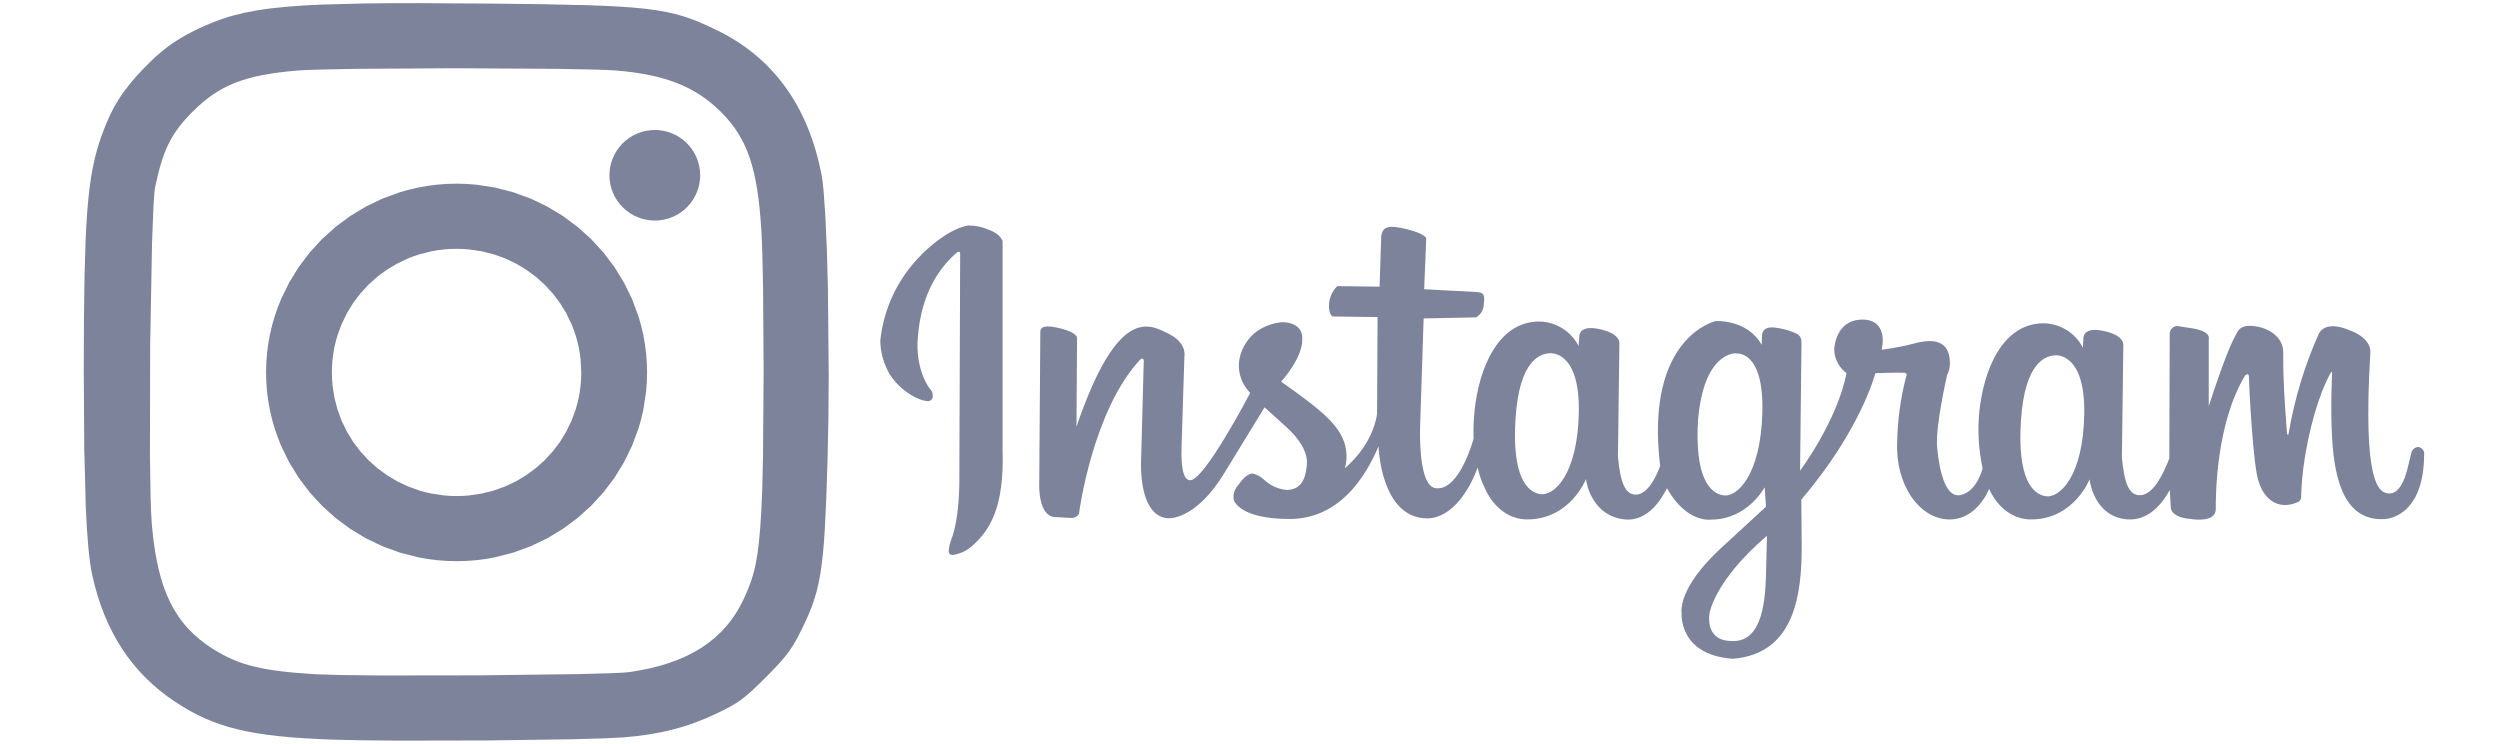
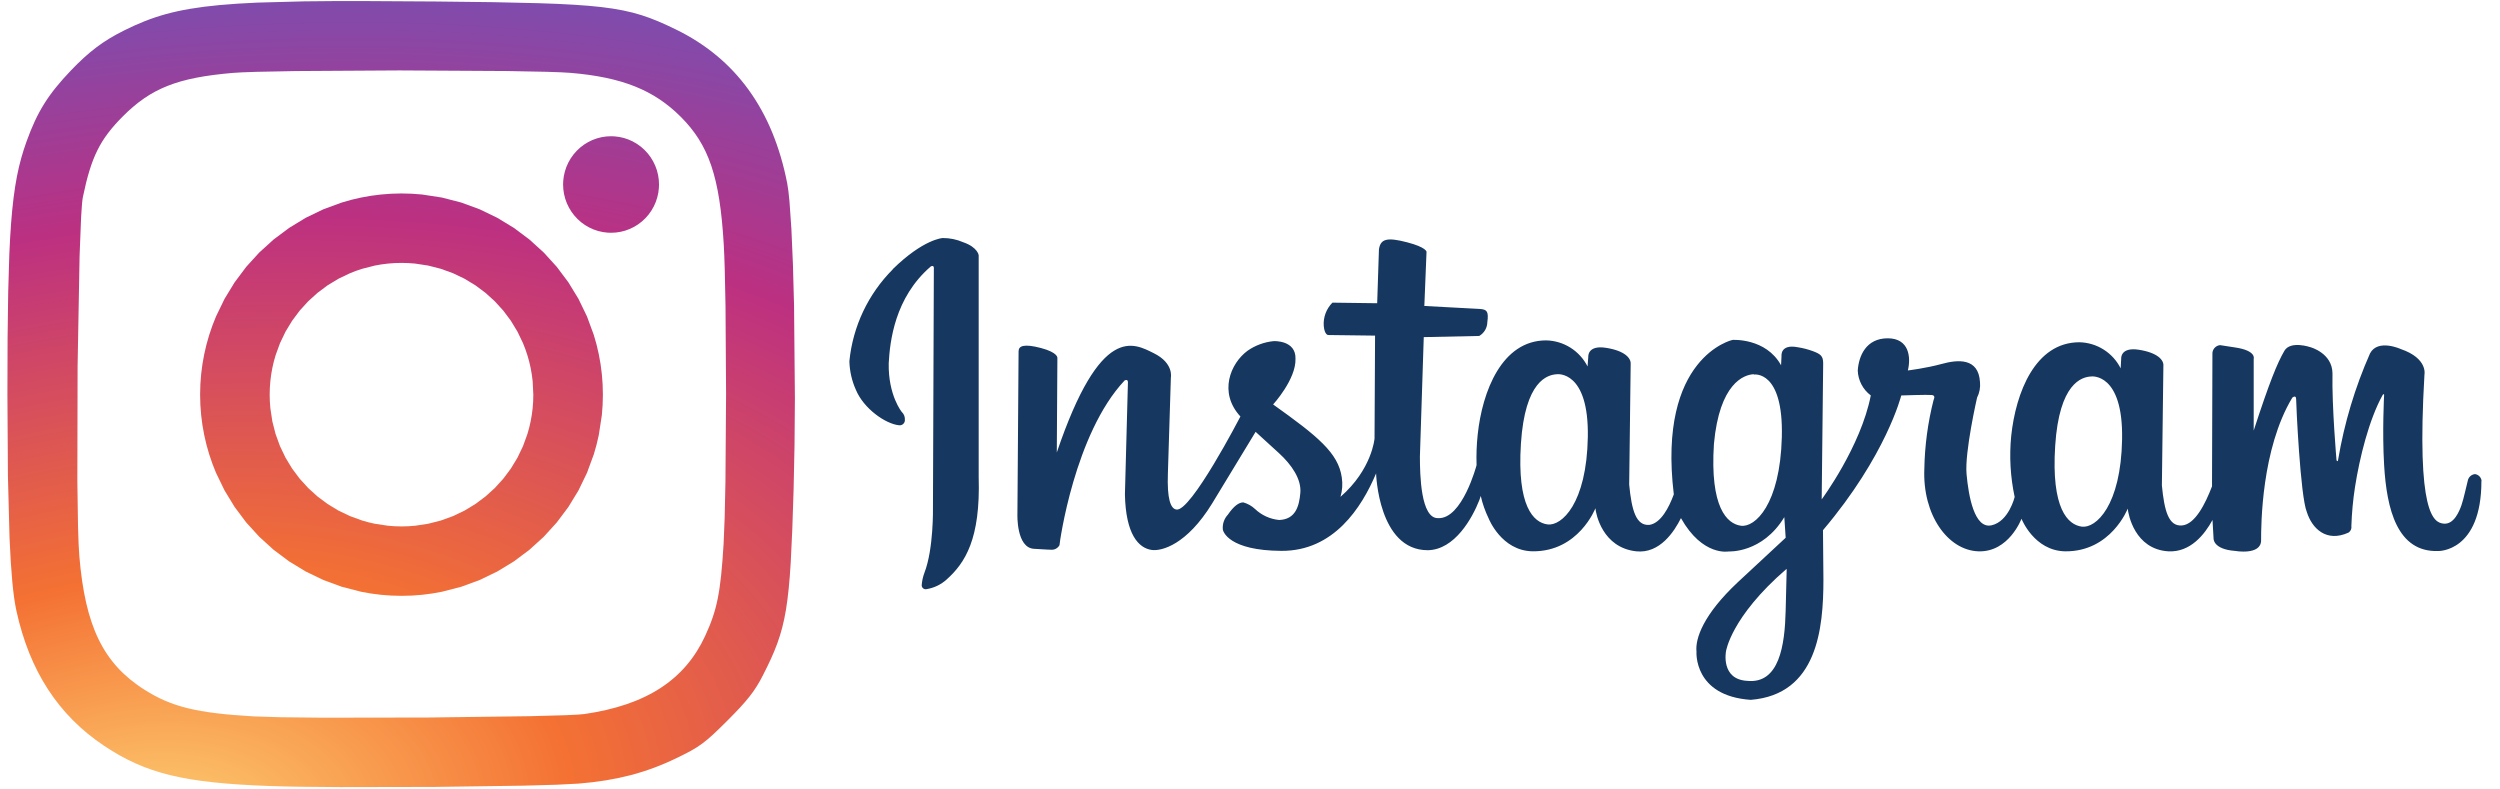
- <svg xmlns="http://www.w3.org/2000/svg" width="242" height="72" viewBox="0 0 242 72" fill="none">
-   <path d="M89.177 24.66C92 21.912 93.751 21.828 93.751 21.828C94.4 21.822 95.044 21.953 95.638 22.212C96.975 22.672 97.05 23.396 97.05 23.396V43.536C97.224 49.168 95.808 51.33 94.118 52.836C93.605 53.297 92.968 53.602 92.285 53.712C92.231 53.725 92.176 53.726 92.122 53.715C92.068 53.704 92.018 53.681 91.974 53.648C91.931 53.615 91.895 53.573 91.87 53.525C91.845 53.476 91.832 53.422 91.831 53.368C91.859 52.979 91.943 52.596 92.081 52.23C92.934 50.056 92.864 46.32 92.864 46.32L92.944 24.64C92.944 24.64 93.011 24.24 92.67 24.404C89.338 27.244 88.919 31.256 88.812 33.2C88.757 36.114 90.006 37.62 90.006 37.62C90.102 37.709 90.177 37.817 90.227 37.938C90.276 38.058 90.299 38.188 90.292 38.318C90.299 38.387 90.29 38.457 90.266 38.523C90.242 38.588 90.204 38.648 90.154 38.697C90.105 38.746 90.045 38.784 89.978 38.808C89.912 38.832 89.842 38.84 89.772 38.834C88.517 38.714 86.517 37.314 85.807 35.614C85.434 34.794 85.231 33.907 85.21 33.008C85.525 29.853 86.933 26.904 89.193 24.662L89.177 24.66ZM234.659 43.886C234.659 50.354 230.707 50.252 230.707 50.252C226.944 50.382 225.984 46.444 225.75 42.44C225.568 39.426 225.75 36.074 225.75 36.074C225.75 36.074 225.75 35.92 225.619 36.074C224.358 38.334 223.505 41.774 223.086 44.43C222.901 45.607 222.79 46.794 222.751 47.984C222.77 48.097 222.757 48.212 222.711 48.318C222.666 48.423 222.591 48.512 222.495 48.576C220.452 49.506 219.139 48.186 218.673 46.71C218.076 45.31 217.693 36.902 217.693 36.464C217.693 36.026 217.34 36.328 217.34 36.328C214.509 40.988 214.485 47.896 214.485 49.282C214.485 50.668 212.095 50.242 212.095 50.242C210.052 50.088 210.131 49.102 210.131 49.102L210.036 47.432C209.326 48.732 208.011 50.392 205.982 50.28C202.913 50.084 202.322 46.934 202.272 46.4C202.272 46.4 200.743 50.32 196.544 50.28C193.689 50.232 192.543 47.32 192.543 47.32C192.543 47.32 191.394 50.38 188.591 50.28C185.787 50.18 183.468 46.96 183.646 42.788C183.684 40.676 183.969 38.575 184.495 36.528C184.495 36.528 184.723 36.128 184.339 36.084C183.956 36.04 181.532 36.124 181.532 36.124C181.532 36.124 180.161 41.578 174.365 48.36L174.405 52.84C174.405 57.3 173.845 63.28 167.75 63.768C162.483 63.412 162.781 59.388 162.781 59.388C162.656 58.204 163.406 56.024 166.552 53.098L170.949 49.046L170.824 47.174C168.811 50.474 165.736 50.29 165.736 50.29C165.736 50.29 163.346 50.77 161.36 47.264C160.763 48.448 159.436 50.516 157.252 50.278C154.182 49.938 153.573 46.908 153.525 46.368C153.525 46.368 151.992 50.324 147.767 50.278C144.904 50.23 143.748 47.288 143.748 47.288C143.429 46.638 143.187 45.955 143.026 45.25L142.901 45.618C142.25 47.27 140.642 50.142 138.172 50.178C133.634 50.178 133.443 43.202 133.443 43.202C132.118 46.322 129.555 50.262 124.777 50.238C120 50.214 119.403 48.502 119.403 48.254C119.387 48.017 119.419 47.778 119.5 47.554C119.58 47.33 119.705 47.124 119.869 46.95C120.417 46.162 120.877 45.836 121.28 45.836C121.679 45.947 122.045 46.149 122.349 46.428C122.953 47.001 123.734 47.355 124.565 47.434C126.07 47.38 126.401 46.184 126.505 44.964C126.61 43.744 125.739 42.44 124.535 41.352L122.41 39.428L118.421 45.944C116.097 49.694 113.792 50.274 112.903 50.156C111.693 49.99 110.513 48.746 110.443 45.104L110.717 34.924C110.717 34.598 110.419 34.758 110.419 34.758C105.827 39.59 104.449 49.53 104.449 49.724C104.369 49.865 104.249 49.98 104.103 50.052C103.957 50.125 103.792 50.153 103.63 50.132C103.219 50.132 103.768 50.132 102.126 50.052C100.484 49.972 100.597 46.918 100.597 46.918L100.704 32.112C100.704 31.62 101.194 31.408 102.753 31.816C104.312 32.224 104.258 32.704 104.258 32.704L104.203 41.304C108.222 29.548 111.255 31.39 113.091 32.29C114.926 33.19 114.65 34.482 114.65 34.482L114.375 43.222C114.295 45.502 114.617 46.396 115.142 46.482C116.444 46.79 121.018 38.036 121.018 38.036C118.993 35.862 120.099 33.208 121.676 32.06C122.384 31.573 123.207 31.273 124.065 31.19C124.065 31.19 126.114 31.084 126.062 32.796C126.116 34.668 124.013 36.942 124.013 36.942C128.087 39.822 129.982 41.342 130.301 43.57C130.392 44.158 130.351 44.759 130.182 45.33C133.078 42.83 133.3 40.036 133.3 40.036L133.348 30.69L129.053 30.636C129.053 30.636 128.724 30.636 128.649 29.816C128.62 29.427 128.676 29.036 128.814 28.67C128.951 28.304 129.166 27.972 129.444 27.696L133.542 27.75L133.703 22.864C133.84 21.884 134.469 21.75 136.27 22.212C138.071 22.674 138.061 23.082 138.061 23.082L137.859 27.998L142.972 28.27C143.577 28.324 143.766 28.47 143.629 29.47C143.624 29.724 143.553 29.972 143.423 30.191C143.294 30.409 143.11 30.592 142.889 30.72L137.807 30.826L137.454 41.666C137.454 43.346 137.535 47.316 139.12 47.266C141.338 47.372 142.643 42.456 142.643 42.456V42.416C142.614 41.509 142.647 40.601 142.744 39.698C143.161 35.748 144.962 31.122 149.016 31.122C149.805 31.139 150.574 31.369 151.242 31.786C151.91 32.203 152.451 32.793 152.807 33.492L152.873 32.604C152.873 32.604 152.785 31.532 154.497 31.798C156.209 32.064 156.796 32.734 156.756 33.272L156.618 44.218C156.846 46.588 157.258 47.974 158.47 47.878C159.514 47.724 160.26 46.308 160.704 45.106C159.188 32.598 166.079 31.08 166.079 31.08C166.079 31.08 169.136 30.88 170.527 33.384L170.568 32.544C170.568 32.544 170.431 31.436 172.048 31.744C172.523 31.816 172.989 31.935 173.439 32.1C174.155 32.366 174.383 32.544 174.383 33.208L174.246 45.562C174.246 45.562 177.83 40.776 178.743 36.122C178.387 35.857 178.094 35.517 177.888 35.125C177.681 34.734 177.566 34.301 177.549 33.86C177.638 32.528 178.316 30.934 180.292 30.934C182.268 30.934 182.43 32.67 182.137 33.854C182.137 33.854 183.797 33.654 185.237 33.262C186.677 32.87 188.605 32.67 188.742 34.902C188.793 35.392 188.7 35.886 188.474 36.324C188.474 36.324 187.332 41.264 187.512 43.26C187.691 45.256 188.228 48.27 189.805 47.916C191.382 47.562 191.918 45.346 191.918 45.346C191.525 43.525 191.418 41.655 191.601 39.802C192.019 35.882 193.788 31.292 197.849 31.292C198.636 31.31 199.403 31.54 200.068 31.958C200.733 32.375 201.271 32.964 201.624 33.662L201.673 32.774C201.673 32.774 201.584 31.708 203.292 31.974C205 32.24 205.585 32.904 205.537 33.434L205.4 44.294C205.627 46.664 206.033 48.026 207.239 47.93C208.445 47.834 209.382 45.946 209.991 44.376V43.784L210.028 32.252C210.045 32.074 210.124 31.907 210.251 31.779C210.378 31.652 210.546 31.573 210.726 31.554L212.123 31.768C214.079 32.058 213.807 32.798 213.807 32.798V39.314C215.259 34.89 215.957 33.202 216.614 32.074C217.175 31.114 219.004 31.742 219.004 31.742C219.004 31.742 221 32.27 221.021 34.112C220.96 37.12 221.392 42.018 221.392 42.018C221.392 42.018 221.468 42.118 221.505 42.084C221.525 42.052 221.535 42.016 221.535 41.978C222.1 38.644 223.083 35.392 224.461 32.3C225.183 30.956 227.274 31.91 227.274 31.91C229.783 32.762 229.442 34.238 229.442 34.238C228.702 46.884 230.279 47.682 231.211 47.766C232.143 47.85 232.633 46.652 232.834 46.086C233.036 45.52 233.298 44.274 233.431 43.782C233.475 43.642 233.56 43.519 233.675 43.427C233.79 43.335 233.93 43.279 234.077 43.266C234.227 43.288 234.366 43.358 234.473 43.464C234.581 43.571 234.651 43.709 234.673 43.858L234.659 43.886ZM150.02 34.196C149.143 34.232 147.075 34.788 146.704 40.496C146.333 46.204 147.858 47.668 149.141 47.836C150.423 48.004 152.724 45.956 152.831 39.896C152.938 33.836 150.02 34.196 150.02 34.196ZM168.029 34.196C167.133 34.232 164.887 35.008 164.378 40.522C164.001 46.29 165.572 47.782 166.851 47.956C168.129 48.13 170.435 46.056 170.596 39.912C170.757 33.768 168.029 34.226 168.029 34.226V34.196ZM171.013 51.888C165.925 56.248 165.484 59.362 165.484 59.362C165.484 59.362 164.979 61.914 167.43 62.042C170.374 62.338 170.87 58.79 170.947 55.686L171.042 51.92L171.013 51.888ZM198.944 34.398C198.067 34.434 196 34.99 195.629 40.698C195.258 46.406 196.782 47.87 198.065 48.038C199.347 48.206 201.649 46.158 201.755 40.098C201.862 34.038 198.944 34.398 198.944 34.398Z" fill="#7C839B" />
-   <path d="M44.196 17.779C43.562 17.779 42.935 17.812 42.317 17.874C41.699 17.937 41.09 18.03 40.491 18.152C39.892 18.274 39.303 18.426 38.727 18.604L37.034 19.22L35.423 19.992L33.902 20.91L32.481 21.964L31.17 23.145L29.978 24.444L28.914 25.851L27.988 27.358L27.209 28.954C26.975 29.5 26.767 30.06 26.587 30.631C26.407 31.203 26.254 31.786 26.131 32.379C26.008 32.973 25.914 33.576 25.85 34.189C25.787 34.801 25.755 35.422 25.755 36.051C25.755 36.679 25.787 37.3 25.85 37.913C25.913 38.52 26.007 39.124 26.131 39.722C26.254 40.318 26.407 40.899 26.587 41.471C26.767 42.042 26.975 42.602 27.209 43.148L27.988 44.744L28.914 46.25L29.978 47.658L31.17 48.957L32.481 50.138L33.902 51.192L35.423 52.11L37.034 52.881L38.727 53.498L40.491 53.95C41.094 54.073 41.704 54.165 42.317 54.228C42.941 54.291 43.569 54.322 44.196 54.322C44.831 54.322 45.458 54.29 46.075 54.228C46.689 54.165 47.298 54.073 47.902 53.95L49.666 53.498L51.359 52.881L52.97 52.11L54.491 51.192L55.911 50.138L57.223 48.957L58.415 47.658L59.479 46.25L60.405 44.744L61.184 43.148L61.806 41.471C61.986 40.899 62.139 40.316 62.262 39.722L62.543 37.913C62.606 37.3 62.638 36.679 62.638 36.05C62.638 35.422 62.606 34.801 62.543 34.188C62.48 33.581 62.386 32.977 62.262 32.379C62.139 31.783 61.986 31.203 61.806 30.631L61.184 28.954L60.405 27.358L59.479 25.851L58.415 24.444L57.223 23.144L55.911 21.963L54.491 20.909L52.97 19.992L51.359 19.22L49.666 18.604L47.902 18.152L46.075 17.874C45.451 17.811 44.824 17.779 44.196 17.779V17.779ZM44.196 24.086C44.616 24.086 45.029 24.107 45.437 24.148L46.638 24.328L47.799 24.621L48.91 25.021L49.966 25.523L50.96 26.12L51.889 26.807L52.745 27.577L53.522 28.425L54.215 29.345L54.818 30.332L55.324 31.379C55.476 31.737 55.611 32.104 55.728 32.48C55.845 32.855 55.944 33.239 56.023 33.63C56.103 34.021 56.162 34.419 56.205 34.822L56.267 36.052C56.267 36.467 56.246 36.877 56.205 37.282C56.164 37.686 56.104 38.083 56.023 38.474C55.943 38.865 55.844 39.248 55.728 39.624L55.324 40.725L54.818 41.772L54.215 42.759L53.522 43.679L52.745 44.527L51.889 45.297L50.96 45.984L49.966 46.581L48.91 47.083L47.799 47.483L46.638 47.776L45.437 47.956C45.025 47.997 44.611 48.018 44.196 48.018C43.782 48.018 43.367 47.997 42.955 47.956L41.754 47.776C41.359 47.697 40.972 47.599 40.593 47.483L39.482 47.083L38.425 46.581L37.432 45.984L36.503 45.297L35.647 44.527L34.87 43.679L34.177 42.759L33.574 41.772L33.068 40.725L32.664 39.624L32.368 38.474L32.187 37.282C32.145 36.873 32.124 36.463 32.125 36.052C32.124 35.641 32.145 35.231 32.187 34.822C32.227 34.419 32.288 34.021 32.368 33.63C32.448 33.242 32.547 32.858 32.664 32.48L33.069 31.379L33.575 30.332L34.177 29.345L34.87 28.425L35.648 27.577L36.504 26.807L37.432 26.12L38.426 25.523L39.482 25.021C39.846 24.87 40.217 24.736 40.594 24.621L41.754 24.328C42.149 24.249 42.55 24.188 42.956 24.148C43.368 24.107 43.782 24.086 44.197 24.086L44.196 24.086Z" fill="#7C839B" />
-   <path d="M63.386 12.582C63.239 12.582 63.093 12.589 62.947 12.604C62.802 12.618 62.657 12.64 62.513 12.669C62.37 12.698 62.228 12.735 62.088 12.778C61.948 12.821 61.811 12.871 61.676 12.928C61.541 12.985 61.409 13.049 61.28 13.119C61.152 13.189 61.027 13.265 60.906 13.348C60.785 13.43 60.669 13.519 60.557 13.613C60.445 13.707 60.337 13.807 60.236 13.912C60.133 14.017 60.037 14.126 59.946 14.241C59.855 14.355 59.77 14.474 59.691 14.597C59.611 14.72 59.539 14.847 59.472 14.977C59.406 15.107 59.346 15.241 59.293 15.377C59.24 15.514 59.194 15.652 59.154 15.793C59.115 15.934 59.083 16.077 59.058 16.221C59.033 16.365 59.016 16.51 59.005 16.655C58.998 16.759 58.994 16.862 58.994 16.966C58.994 17.112 59.002 17.258 59.016 17.404C59.031 17.549 59.053 17.694 59.082 17.837C59.111 17.98 59.147 18.122 59.19 18.261C59.234 18.401 59.284 18.538 59.341 18.673C59.398 18.808 59.462 18.939 59.532 19.068C59.602 19.196 59.679 19.321 59.761 19.442C59.844 19.562 59.933 19.678 60.027 19.79C60.121 19.902 60.221 20.009 60.326 20.111C60.431 20.213 60.541 20.309 60.656 20.4C60.771 20.491 60.89 20.576 61.013 20.655C61.137 20.734 61.264 20.807 61.394 20.873C61.525 20.94 61.658 20.999 61.795 21.052C61.931 21.105 62.07 21.151 62.212 21.191C62.352 21.23 62.495 21.262 62.64 21.286C62.784 21.311 62.929 21.329 63.075 21.339C63.179 21.347 63.282 21.35 63.386 21.35C63.533 21.35 63.679 21.343 63.825 21.328C63.97 21.314 64.115 21.292 64.259 21.263C64.402 21.234 64.544 21.198 64.684 21.155C64.824 21.111 64.962 21.061 65.097 21.004C65.231 20.947 65.363 20.884 65.492 20.814C65.62 20.744 65.745 20.667 65.866 20.585C65.987 20.502 66.103 20.414 66.216 20.32C66.328 20.225 66.435 20.126 66.537 20.021C66.639 19.916 66.735 19.806 66.826 19.692C66.917 19.577 67.002 19.458 67.082 19.335C67.161 19.212 67.234 19.085 67.3 18.955C67.366 18.825 67.426 18.691 67.479 18.555C67.532 18.419 67.579 18.28 67.618 18.139C67.657 17.998 67.689 17.855 67.714 17.712C67.739 17.567 67.757 17.422 67.767 17.277C67.774 17.173 67.778 17.07 67.778 16.966C67.778 16.82 67.771 16.674 67.756 16.529C67.741 16.383 67.719 16.239 67.69 16.096C67.661 15.952 67.625 15.811 67.582 15.671C67.538 15.531 67.488 15.394 67.431 15.259C67.374 15.125 67.31 14.993 67.24 14.865C67.17 14.736 67.093 14.611 67.011 14.491C66.928 14.37 66.839 14.254 66.745 14.142C66.651 14.03 66.551 13.923 66.446 13.821C66.341 13.719 66.231 13.623 66.116 13.532C66.001 13.441 65.882 13.356 65.759 13.277C65.635 13.198 65.508 13.126 65.378 13.059C65.247 12.993 65.114 12.933 64.977 12.88C64.841 12.827 64.702 12.781 64.561 12.742C64.42 12.703 64.277 12.671 64.132 12.646C63.988 12.621 63.843 12.603 63.697 12.593C63.593 12.586 63.49 12.582 63.386 12.582V12.582Z" fill="#7C839B" />
-   <path d="M40.699 0.306C38.694 0.303 36.904 0.311 35.296 0.334L30.985 0.448C29.708 0.503 28.579 0.575 27.567 0.668C27.06 0.714 26.582 0.766 26.13 0.823C25.699 0.877 25.269 0.939 24.841 1.011C24.433 1.08 24.046 1.154 23.675 1.234C23.304 1.315 22.95 1.402 22.608 1.496C22.273 1.587 21.942 1.688 21.613 1.797C21.291 1.905 20.977 2.019 20.667 2.141C20.046 2.385 19.441 2.658 18.818 2.965C18.338 3.201 17.895 3.44 17.474 3.693C17.053 3.946 16.654 4.213 16.264 4.504C15.862 4.805 15.474 5.125 15.102 5.462C14.714 5.813 14.317 6.199 13.905 6.63C13.386 7.169 12.936 7.672 12.537 8.165C12.337 8.412 12.15 8.656 11.973 8.901C11.799 9.142 11.632 9.389 11.474 9.641C11.317 9.891 11.168 10.145 11.025 10.407C10.881 10.673 10.744 10.943 10.616 11.217C10.353 11.777 10.108 12.38 9.863 13.054C9.681 13.551 9.518 14.056 9.375 14.565C9.229 15.086 9.099 15.631 8.983 16.221C8.867 16.81 8.766 17.444 8.677 18.145C8.581 18.914 8.504 19.685 8.447 20.457C8.382 21.306 8.329 22.24 8.285 23.28L8.181 26.738L8.125 30.953L8.109 36.048L8.156 43.457L8.304 49.07L8.418 51.262L8.56 53.079C8.606 53.569 8.663 54.058 8.731 54.545C8.794 54.977 8.861 55.356 8.933 55.683C9.079 56.349 9.252 57.01 9.451 57.662C9.642 58.287 9.86 58.903 10.105 59.509C10.346 60.102 10.609 60.674 10.896 61.225C11.182 61.776 11.492 62.305 11.824 62.814C12.157 63.322 12.513 63.809 12.893 64.276C13.272 64.743 13.675 65.19 14.101 65.615C14.528 66.041 14.978 66.447 15.453 66.832C15.932 67.222 16.431 67.588 16.947 67.93C17.426 68.247 17.9 68.538 18.377 68.805C18.855 69.072 19.336 69.314 19.831 69.534C20.326 69.754 20.833 69.953 21.363 70.131C21.893 70.309 22.445 70.468 23.029 70.608C23.612 70.749 24.23 70.872 24.884 70.98C25.538 71.088 26.236 71.18 26.983 71.26C27.73 71.339 28.526 71.405 29.382 71.46C30.238 71.515 31.153 71.559 32.136 71.594C33.654 71.649 35.953 71.68 38.604 71.693L47.185 71.675L55.311 71.562L58.401 71.476L60.414 71.374C60.846 71.339 61.268 71.298 61.676 71.249C62.084 71.201 62.487 71.146 62.879 71.083C63.27 71.02 63.654 70.95 64.03 70.872C64.402 70.795 64.772 70.71 65.14 70.615C65.504 70.523 65.863 70.419 66.218 70.308C66.573 70.198 66.925 70.078 67.275 69.95C67.626 69.821 67.974 69.683 68.319 69.537C68.666 69.39 69.013 69.234 69.361 69.067C69.895 68.812 70.326 68.599 70.703 68.391C71.059 68.198 71.401 67.982 71.728 67.745C72.05 67.509 72.371 67.241 72.74 66.903C73.11 66.566 73.529 66.159 74.048 65.644C74.503 65.192 74.888 64.799 75.219 64.442C75.551 64.085 75.83 63.764 76.075 63.454C76.308 63.16 76.526 62.854 76.727 62.537C76.922 62.228 77.102 61.907 77.286 61.55C77.562 61.014 77.808 60.518 78.028 60.039C78.242 59.577 78.437 59.107 78.614 58.63C78.787 58.157 78.938 57.675 79.064 57.188C79.195 56.686 79.307 56.156 79.404 55.575C79.501 54.994 79.583 54.362 79.654 53.656C79.725 52.95 79.786 52.169 79.839 51.292L79.98 48.349L80.101 44.688L80.188 40.61L80.221 36.346L80.144 27.971L80.04 24.22L79.899 20.999L79.724 18.488C79.66 17.789 79.591 17.239 79.518 16.866C79.437 16.455 79.347 16.046 79.247 15.639C79.15 15.243 79.044 14.85 78.927 14.459C78.814 14.078 78.691 13.7 78.558 13.325C78.427 12.955 78.288 12.593 78.142 12.239C77.997 11.884 77.839 11.538 77.675 11.199C77.511 10.86 77.339 10.53 77.159 10.207C76.979 9.883 76.79 9.568 76.594 9.261C76.397 8.954 76.193 8.654 75.979 8.363C75.767 8.073 75.546 7.789 75.316 7.512C75.088 7.237 74.85 6.969 74.604 6.708C74.359 6.448 74.105 6.196 73.844 5.952C73.582 5.707 73.312 5.471 73.034 5.242C72.755 5.013 72.469 4.792 72.176 4.58C71.879 4.366 71.577 4.162 71.268 3.966C70.955 3.768 70.636 3.578 70.312 3.399C69.982 3.216 69.647 3.043 69.307 2.879C68.743 2.607 68.222 2.366 67.709 2.152C67.206 1.939 66.693 1.751 66.171 1.587C65.647 1.423 65.101 1.282 64.5 1.161C63.9 1.04 63.245 0.939 62.503 0.853C61.762 0.767 60.934 0.698 59.987 0.64C59.041 0.582 57.976 0.537 56.76 0.5L52.628 0.408L47.398 0.347L40.702 0.307L40.699 0.306ZM44.177 6.607L53.835 6.662L57.478 6.731C58.481 6.759 59.247 6.792 59.696 6.83C60.28 6.879 60.837 6.94 61.369 7.013C61.88 7.083 62.389 7.17 62.894 7.274C63.379 7.375 63.842 7.489 64.285 7.619C64.728 7.748 65.151 7.893 65.557 8.053C65.963 8.213 66.351 8.389 66.724 8.582C67.095 8.774 67.455 8.984 67.803 9.213C68.15 9.441 68.484 9.687 68.808 9.951C69.132 10.216 69.447 10.5 69.754 10.803C70.078 11.123 70.377 11.449 70.653 11.786C70.927 12.12 71.181 12.47 71.413 12.835C71.648 13.204 71.86 13.588 72.047 13.984C72.238 14.387 72.41 14.813 72.564 15.266C72.719 15.719 72.856 16.2 72.978 16.715C73.105 17.26 73.212 17.81 73.298 18.363C73.39 18.95 73.469 19.575 73.536 20.245C73.603 20.915 73.659 21.629 73.704 22.393C73.741 23.006 73.773 23.814 73.8 24.77L73.868 28.026L73.919 36.004L73.861 43.974L73.79 47.222L73.692 49.584C73.625 50.689 73.554 51.619 73.469 52.428C73.426 52.833 73.38 53.207 73.329 53.559C73.281 53.89 73.224 54.221 73.158 54.55C73.098 54.85 73.028 55.148 72.949 55.443C72.873 55.725 72.787 56.005 72.693 56.281C72.597 56.559 72.493 56.834 72.381 57.105C72.262 57.392 72.137 57.676 72.006 57.957C71.888 58.208 71.765 58.452 71.635 58.689C71.506 58.924 71.369 59.155 71.225 59.381C71.082 59.605 70.931 59.822 70.774 60.033C70.618 60.243 70.454 60.447 70.283 60.645C70.113 60.842 69.935 61.033 69.75 61.218C69.565 61.402 69.374 61.58 69.175 61.752C68.976 61.924 68.77 62.089 68.557 62.248C68.344 62.407 68.123 62.559 67.895 62.706C67.667 62.852 67.432 62.992 67.189 63.126C66.946 63.26 66.696 63.388 66.438 63.509C66.176 63.633 65.91 63.748 65.641 63.856C65.363 63.967 65.082 64.071 64.798 64.166C64.221 64.362 63.611 64.533 62.97 64.681C62.302 64.834 61.627 64.959 60.948 65.056C60.687 65.094 60.087 65.129 59.228 65.162L55.953 65.253L46.668 65.372L36.95 65.387L33.133 65.347L30.655 65.271L28.828 65.143C28.261 65.096 27.733 65.043 27.238 64.983C26.744 64.924 26.284 64.857 25.851 64.782C25.44 64.711 25.032 64.627 24.627 64.53C24.258 64.441 23.893 64.337 23.532 64.219C23.185 64.104 22.852 63.978 22.529 63.839C22.205 63.701 21.891 63.549 21.58 63.383C21.269 63.217 20.961 63.037 20.649 62.841C20.414 62.693 20.187 62.543 19.969 62.384C19.75 62.225 19.539 62.067 19.336 61.901C19.133 61.735 18.937 61.564 18.749 61.388C18.562 61.213 18.381 61.031 18.207 60.843C18.034 60.656 17.869 60.463 17.71 60.263C17.55 60.063 17.398 59.856 17.254 59.645C17.108 59.43 16.969 59.21 16.839 58.985C16.707 58.758 16.582 58.523 16.463 58.282C16.342 58.035 16.229 57.785 16.124 57.531C16.018 57.272 15.917 57.006 15.823 56.73C15.633 56.179 15.467 55.593 15.322 54.967C15.178 54.342 15.054 53.677 14.95 52.969C14.845 52.261 14.761 51.511 14.694 50.713C14.645 50.125 14.606 49.21 14.576 48.055L14.513 43.949L14.536 33.479L14.718 23.475L14.856 19.951L14.935 18.786C14.962 18.474 14.99 18.244 15.019 18.106C15.114 17.65 15.21 17.227 15.309 16.83C15.402 16.456 15.505 16.084 15.618 15.716C15.726 15.368 15.839 15.042 15.96 14.734C16.078 14.435 16.208 14.141 16.351 13.854C16.491 13.574 16.642 13.307 16.805 13.046C16.968 12.786 17.145 12.533 17.337 12.281C17.529 12.03 17.736 11.782 17.961 11.53C18.186 11.279 18.43 11.025 18.694 10.763C19.001 10.456 19.321 10.162 19.653 9.882C19.967 9.618 20.294 9.369 20.633 9.138C20.966 8.909 21.308 8.705 21.664 8.517C22.02 8.33 22.39 8.161 22.779 8.008C23.169 7.856 23.578 7.719 24.011 7.596C24.466 7.469 24.926 7.361 25.39 7.272C25.878 7.177 26.396 7.094 26.949 7.022C27.503 6.95 28.091 6.888 28.721 6.834C29.16 6.796 29.916 6.763 30.912 6.735L34.536 6.663L44.179 6.605L44.177 6.607Z" fill="#7C839B" />
+ <svg xmlns="http://www.w3.org/2000/svg" width="203" height="64" viewBox="0 0 203 64" fill="none">
+   <path d="M72.487 21.861C74.991 19.404 76.543 19.329 76.543 19.329C77.119 19.323 77.69 19.441 78.217 19.672C79.403 20.083 79.469 20.73 79.469 20.73V38.738C79.623 43.774 78.367 45.707 76.869 47.053C76.414 47.466 75.849 47.738 75.243 47.837C75.196 47.849 75.147 47.849 75.099 47.84C75.051 47.83 75.007 47.809 74.968 47.78C74.929 47.75 74.898 47.712 74.876 47.669C74.854 47.626 74.842 47.578 74.841 47.529C74.866 47.181 74.94 46.838 75.063 46.511C75.819 44.568 75.756 41.227 75.756 41.227L75.828 21.843C75.828 21.843 75.887 21.485 75.585 21.632C72.631 24.171 72.259 27.758 72.164 29.497C72.116 32.102 73.222 33.449 73.222 33.449C73.308 33.528 73.375 33.625 73.418 33.733C73.462 33.84 73.482 33.956 73.476 34.073C73.482 34.135 73.474 34.197 73.453 34.256C73.432 34.314 73.398 34.368 73.354 34.412C73.31 34.456 73.257 34.489 73.198 34.511C73.14 34.532 73.077 34.54 73.015 34.534C71.903 34.427 70.129 33.175 69.499 31.655C69.169 30.922 68.989 30.129 68.97 29.325C69.25 26.504 70.498 23.867 72.502 21.863L72.487 21.861ZM201.491 39.051C201.491 44.834 197.986 44.743 197.986 44.743C194.649 44.859 193.798 41.338 193.59 37.758C193.429 35.063 193.59 32.066 193.59 32.066C193.59 32.066 193.59 31.928 193.474 32.066C192.357 34.087 191.6 37.163 191.228 39.537C191.065 40.59 190.966 41.651 190.931 42.715C190.949 42.816 190.936 42.919 190.896 43.013C190.856 43.107 190.789 43.188 190.704 43.244C188.893 44.076 187.729 42.896 187.315 41.576C186.786 40.324 186.446 32.806 186.446 32.415C186.446 32.023 186.133 32.293 186.133 32.293C183.623 36.46 183.601 42.636 183.601 43.876C183.601 45.115 181.482 44.734 181.482 44.734C179.671 44.596 179.741 43.715 179.741 43.715L179.656 42.222C179.027 43.384 177.861 44.868 176.062 44.768C173.34 44.593 172.816 41.776 172.772 41.299C172.772 41.299 171.416 44.804 167.693 44.768C165.161 44.725 164.145 42.121 164.145 42.121C164.145 42.121 163.126 44.857 160.64 44.768C158.155 44.679 156.098 41.8 156.256 38.069C156.289 36.181 156.542 34.302 157.008 32.472C157.008 32.472 157.211 32.114 156.871 32.075C156.531 32.036 154.382 32.111 154.382 32.111C154.382 32.111 153.166 36.987 148.026 43.051L148.062 47.057C148.062 51.045 147.565 56.392 142.161 56.828C137.49 56.51 137.755 52.912 137.755 52.912C137.644 51.853 138.309 49.904 141.099 47.288L144.997 43.665L144.886 41.991C143.101 44.941 140.374 44.777 140.374 44.777C140.374 44.777 138.255 45.206 136.494 42.071C135.965 43.13 134.788 44.979 132.851 44.766C130.129 44.462 129.589 41.753 129.547 41.27C129.547 41.27 128.187 44.807 124.441 44.766C121.902 44.723 120.877 42.093 120.877 42.093C120.595 41.512 120.38 40.901 120.237 40.271L120.126 40.6C119.549 42.077 118.123 44.645 115.933 44.677C111.909 44.677 111.739 38.439 111.739 38.439C110.564 41.229 108.292 44.752 104.055 44.73C99.819 44.709 99.29 43.178 99.29 42.956C99.275 42.744 99.304 42.531 99.375 42.331C99.447 42.13 99.558 41.946 99.703 41.791C100.189 41.086 100.597 40.794 100.954 40.794C101.308 40.893 101.633 41.075 101.902 41.324C102.437 41.836 103.13 42.153 103.867 42.223C105.201 42.175 105.495 41.106 105.588 40.015C105.681 38.924 104.908 37.758 103.841 36.785L101.956 35.065L98.419 40.891C96.359 44.244 94.315 44.763 93.526 44.657C92.453 44.509 91.407 43.396 91.344 40.14L91.588 31.038C91.588 30.746 91.323 30.89 91.323 30.89C87.251 35.21 86.03 44.097 86.03 44.271C85.959 44.397 85.852 44.499 85.723 44.564C85.593 44.629 85.447 44.654 85.304 44.636C84.939 44.636 85.425 44.636 83.97 44.564C82.514 44.493 82.614 41.762 82.614 41.762L82.709 28.524C82.709 28.084 83.144 27.894 84.526 28.259C85.908 28.624 85.86 29.053 85.86 29.053L85.812 36.742C89.376 26.231 92.065 27.878 93.692 28.683C95.32 29.488 95.075 30.643 95.075 30.643L94.832 38.457C94.76 40.496 95.046 41.295 95.511 41.372C96.666 41.648 100.722 33.82 100.722 33.82C98.927 31.877 99.906 29.504 101.305 28.477C101.933 28.041 102.663 27.774 103.424 27.699C103.424 27.699 105.241 27.605 105.194 29.135C105.243 30.809 103.377 32.842 103.377 32.842C106.99 35.417 108.671 36.776 108.953 38.769C109.034 39.294 108.998 39.832 108.848 40.342C111.416 38.107 111.612 35.609 111.612 35.609L111.655 27.252L107.846 27.204C107.846 27.204 107.555 27.204 107.489 26.471C107.463 26.123 107.513 25.773 107.634 25.446C107.756 25.119 107.947 24.822 108.193 24.575L111.827 24.623L111.97 20.255C112.092 19.379 112.649 19.259 114.246 19.672C115.843 20.085 115.834 20.45 115.834 20.45L115.656 24.845L120.189 25.088C120.725 25.137 120.893 25.267 120.772 26.161C120.767 26.388 120.704 26.61 120.589 26.806C120.474 27.001 120.311 27.164 120.115 27.279L115.609 27.374L115.296 37.066C115.296 38.568 115.368 42.118 116.773 42.073C118.74 42.168 119.897 37.772 119.897 37.772V37.737C119.871 36.925 119.901 36.114 119.987 35.306C120.357 31.775 121.954 27.639 125.548 27.639C126.248 27.654 126.93 27.859 127.523 28.232C128.115 28.605 128.594 29.133 128.91 29.758L128.969 28.964C128.969 28.964 128.89 28.005 130.408 28.243C131.927 28.481 132.447 29.08 132.411 29.561L132.29 39.348C132.492 41.467 132.857 42.706 133.931 42.62C134.858 42.483 135.519 41.217 135.913 40.142C134.568 28.958 140.678 27.601 140.678 27.601C140.678 27.601 143.389 27.422 144.623 29.661L144.659 28.91C144.659 28.91 144.537 27.919 145.971 28.195C146.392 28.259 146.806 28.366 147.205 28.513C147.84 28.751 148.042 28.91 148.042 29.504L147.921 40.55C147.921 40.55 151.098 36.27 151.908 32.109C151.592 31.872 151.333 31.568 151.15 31.218C150.967 30.868 150.864 30.481 150.85 30.087C150.928 28.896 151.529 27.47 153.282 27.47C155.034 27.47 155.177 29.023 154.918 30.081C154.918 30.081 156.39 29.902 157.667 29.552C158.943 29.201 160.653 29.023 160.774 31.018C160.82 31.456 160.737 31.898 160.537 32.29C160.537 32.29 159.525 36.707 159.684 38.491C159.843 40.276 160.318 42.971 161.717 42.654C163.115 42.338 163.591 40.356 163.591 40.356C163.242 38.728 163.147 37.056 163.31 35.399C163.68 31.895 165.249 27.791 168.85 27.791C169.548 27.807 170.228 28.012 170.818 28.386C171.408 28.759 171.885 29.286 172.198 29.91L172.241 29.116C172.241 29.116 172.162 28.162 173.677 28.4C175.191 28.638 175.71 29.232 175.667 29.706L175.545 39.416C175.747 41.535 176.107 42.753 177.176 42.667C178.246 42.581 179.077 40.893 179.617 39.489V38.96L179.649 28.649C179.665 28.489 179.734 28.34 179.847 28.226C179.96 28.113 180.109 28.041 180.268 28.025L181.507 28.216C183.242 28.475 183 29.137 183 29.137V34.963C184.288 31.008 184.907 29.498 185.49 28.49C185.987 27.631 187.609 28.193 187.609 28.193C187.609 28.193 189.379 28.665 189.397 30.312C189.343 33.001 189.726 37.381 189.726 37.381C189.726 37.381 189.794 37.47 189.826 37.44C189.844 37.411 189.853 37.379 189.853 37.345C190.354 34.364 191.225 31.457 192.448 28.692C193.088 27.49 194.942 28.343 194.942 28.343C197.167 29.105 196.865 30.425 196.865 30.425C196.208 41.732 197.607 42.445 198.433 42.52C199.259 42.595 199.694 41.524 199.872 41.018C200.051 40.512 200.284 39.398 200.402 38.958C200.441 38.833 200.516 38.723 200.618 38.641C200.72 38.558 200.844 38.508 200.974 38.497C201.107 38.517 201.231 38.579 201.326 38.674C201.421 38.769 201.483 38.893 201.503 39.026L201.491 39.051ZM126.439 30.387C125.661 30.419 123.828 30.916 123.499 36.02C123.17 41.124 124.522 42.433 125.659 42.583C126.796 42.733 128.837 40.902 128.931 35.483C129.026 30.065 126.439 30.387 126.439 30.387ZM142.408 30.387C141.614 30.419 139.621 31.113 139.171 36.043C138.836 41.2 140.229 42.535 141.363 42.69C142.497 42.846 144.541 40.991 144.684 35.498C144.827 30.004 142.408 30.414 142.408 30.414V30.387ZM145.054 46.206C140.542 50.104 140.151 52.888 140.151 52.888C140.151 52.888 139.704 55.17 141.876 55.285C144.487 55.549 144.927 52.377 144.995 49.602L145.079 46.234L145.054 46.206ZM169.821 30.568C169.043 30.6 167.21 31.097 166.881 36.201C166.552 41.304 167.904 42.613 169.041 42.763C170.179 42.914 172.219 41.082 172.314 35.664C172.409 30.246 169.821 30.568 169.821 30.568Z" fill="#16375F" />
+   <path d="M32.602 15.709C32.04 15.709 31.483 15.738 30.936 15.794C30.387 15.85 29.847 15.933 29.316 16.042C28.785 16.151 28.263 16.287 27.752 16.446L26.251 16.997L24.822 17.687L23.474 18.508L22.214 19.45L21.051 20.506L19.994 21.667L19.051 22.926L18.23 24.273L17.539 25.7C17.332 26.188 17.147 26.689 16.987 27.2C16.828 27.71 16.692 28.232 16.583 28.763C16.474 29.293 16.39 29.833 16.334 30.381C16.278 30.928 16.249 31.484 16.249 32.045C16.249 32.607 16.278 33.163 16.334 33.71C16.39 34.254 16.473 34.794 16.583 35.328C16.692 35.861 16.828 36.38 16.987 36.891C17.147 37.402 17.331 37.903 17.539 38.391L18.23 39.818L19.051 41.165L19.994 42.424L21.051 43.585L22.214 44.641L23.474 45.584L24.822 46.404L26.251 47.094L27.752 47.645L29.316 48.049C29.851 48.159 30.392 48.242 30.936 48.298C31.489 48.354 32.045 48.382 32.602 48.382C33.164 48.382 33.721 48.354 34.268 48.298C34.812 48.242 35.352 48.159 35.888 48.049L37.452 47.645L38.953 47.094L40.382 46.404L41.73 45.584L42.99 44.641L44.153 43.585L45.21 42.424L46.153 41.165L46.975 39.818L47.665 38.391L48.217 36.891C48.377 36.38 48.512 35.859 48.621 35.328L48.87 33.71C48.926 33.163 48.955 32.607 48.955 32.045C48.955 31.483 48.926 30.928 48.87 30.38C48.815 29.837 48.731 29.297 48.621 28.762C48.512 28.23 48.377 27.71 48.217 27.199L47.665 25.7L46.975 24.273L46.153 22.926L45.21 21.667L44.153 20.506L42.99 19.45L41.73 18.507L40.382 17.687L38.953 16.997L37.452 16.446L35.888 16.042L34.268 15.793C33.715 15.737 33.158 15.709 32.602 15.709V15.709ZM32.602 21.348C32.974 21.348 33.341 21.366 33.702 21.402L34.767 21.564L35.796 21.826L36.782 22.184L37.718 22.632L38.599 23.166L39.423 23.78L40.182 24.469L40.871 25.227L41.486 26.05L42.02 26.932L42.469 27.868C42.603 28.188 42.723 28.517 42.827 28.853C42.931 29.188 43.019 29.532 43.089 29.881C43.16 30.23 43.212 30.586 43.251 30.947L43.306 32.046C43.306 32.418 43.287 32.785 43.251 33.146C43.214 33.507 43.16 33.863 43.089 34.212C43.018 34.561 42.931 34.905 42.827 35.24L42.469 36.225L42.02 37.161L41.486 38.043L40.871 38.866L40.182 39.624L39.423 40.313L38.599 40.927L37.718 41.461L36.782 41.909L35.796 42.267L34.767 42.529L33.702 42.69C33.336 42.727 32.969 42.745 32.602 42.745C32.234 42.745 31.867 42.727 31.501 42.69L30.436 42.529C30.086 42.459 29.743 42.371 29.407 42.267L28.422 41.909L27.485 41.461L26.604 40.927L25.78 40.313L25.021 39.624L24.332 38.866L23.717 38.043L23.183 37.161L22.734 36.225L22.376 35.24L22.114 34.212L21.953 33.146C21.916 32.781 21.898 32.414 21.898 32.046C21.898 31.679 21.916 31.312 21.953 30.947C21.989 30.586 22.043 30.23 22.114 29.881C22.184 29.534 22.272 29.191 22.376 28.853L22.735 27.868L23.183 26.932L23.718 26.05L24.332 25.227L25.021 24.469L25.781 23.78L26.604 23.166L27.485 22.633L28.422 22.184C28.744 22.049 29.073 21.929 29.407 21.826L30.436 21.564C30.786 21.493 31.142 21.439 31.502 21.403C31.867 21.366 32.235 21.348 32.602 21.348L32.602 21.348Z" fill="url(#paint0_radial_43_2)" />
+   <path d="M49.618 11.062C49.488 11.062 49.358 11.068 49.229 11.081C49.1 11.094 48.971 11.114 48.844 11.14C48.717 11.166 48.591 11.198 48.467 11.237C48.343 11.275 48.221 11.32 48.101 11.371C47.982 11.422 47.865 11.479 47.751 11.542C47.637 11.604 47.526 11.673 47.419 11.746C47.312 11.82 47.208 11.899 47.109 11.983C47.01 12.068 46.915 12.157 46.824 12.251C46.734 12.344 46.648 12.443 46.568 12.545C46.487 12.647 46.411 12.754 46.341 12.864C46.271 12.973 46.206 13.087 46.148 13.203C46.089 13.32 46.035 13.439 45.988 13.561C45.941 13.683 45.9 13.807 45.866 13.933C45.831 14.059 45.803 14.186 45.78 14.315C45.758 14.444 45.743 14.573 45.733 14.704C45.727 14.796 45.724 14.889 45.724 14.981C45.724 15.112 45.73 15.242 45.743 15.373C45.756 15.503 45.776 15.632 45.801 15.76C45.827 15.888 45.859 16.015 45.898 16.14C45.936 16.265 45.981 16.387 46.031 16.508C46.082 16.628 46.138 16.746 46.201 16.861C46.263 16.975 46.331 17.087 46.404 17.195C46.477 17.303 46.556 17.407 46.64 17.507C46.723 17.607 46.812 17.702 46.905 17.793C46.998 17.884 47.096 17.971 47.197 18.052C47.299 18.133 47.405 18.209 47.514 18.28C47.623 18.351 47.736 18.416 47.852 18.475C47.968 18.534 48.086 18.588 48.207 18.635C48.328 18.683 48.451 18.724 48.576 18.759C48.702 18.794 48.828 18.822 48.956 18.844C49.084 18.866 49.213 18.882 49.343 18.892C49.434 18.898 49.526 18.901 49.618 18.901C49.748 18.901 49.878 18.895 50.007 18.882C50.136 18.869 50.265 18.849 50.392 18.823C50.519 18.797 50.645 18.765 50.769 18.727C50.893 18.688 51.015 18.643 51.135 18.592C51.254 18.541 51.371 18.484 51.485 18.422C51.599 18.359 51.71 18.291 51.817 18.217C51.924 18.143 52.028 18.064 52.127 17.98C52.226 17.896 52.321 17.806 52.412 17.713C52.502 17.619 52.588 17.521 52.669 17.418C52.749 17.316 52.825 17.209 52.895 17.099C52.965 16.99 53.03 16.876 53.089 16.76C53.148 16.643 53.201 16.524 53.248 16.402C53.295 16.28 53.336 16.156 53.37 16.03C53.405 15.904 53.434 15.777 53.456 15.648C53.478 15.519 53.493 15.389 53.502 15.259C53.509 15.167 53.512 15.074 53.512 14.982C53.512 14.851 53.506 14.72 53.493 14.591C53.48 14.46 53.461 14.331 53.435 14.203C53.409 14.075 53.377 13.948 53.339 13.823C53.3 13.699 53.255 13.576 53.205 13.455C53.154 13.335 53.098 13.217 53.035 13.102C52.973 12.988 52.905 12.876 52.832 12.768C52.759 12.66 52.68 12.556 52.596 12.456C52.513 12.356 52.424 12.261 52.331 12.169C52.238 12.079 52.14 11.992 52.039 11.911C51.937 11.83 51.831 11.754 51.722 11.683C51.613 11.613 51.5 11.547 51.384 11.488C51.269 11.429 51.15 11.375 51.029 11.328C50.908 11.281 50.785 11.239 50.66 11.204C50.535 11.169 50.408 11.141 50.28 11.119C50.152 11.097 50.023 11.081 49.893 11.072C49.802 11.065 49.71 11.062 49.618 11.062V11.062Z" fill="url(#paint1_radial_43_2)" />
+   <path d="M29.501 0.085C27.722 0.083 26.135 0.09 24.709 0.11L20.887 0.212C19.754 0.262 18.754 0.326 17.856 0.409C17.407 0.45 16.983 0.496 16.582 0.547C16.2 0.596 15.819 0.652 15.439 0.716C15.077 0.777 14.734 0.843 14.405 0.916C14.076 0.988 13.762 1.065 13.459 1.149C13.162 1.231 12.868 1.321 12.577 1.419C12.291 1.515 12.013 1.617 11.738 1.726C11.187 1.944 10.651 2.188 10.098 2.463C9.673 2.674 9.28 2.887 8.906 3.113C8.533 3.34 8.18 3.578 7.833 3.839C7.477 4.108 7.133 4.394 6.804 4.695C6.459 5.009 6.107 5.354 5.741 5.74C5.282 6.222 4.883 6.671 4.528 7.113C4.351 7.333 4.185 7.551 4.029 7.77C3.874 7.986 3.727 8.207 3.586 8.432C3.446 8.655 3.315 8.883 3.188 9.117C3.06 9.355 2.939 9.596 2.825 9.842C2.592 10.342 2.374 10.881 2.157 11.483C1.996 11.928 1.852 12.379 1.725 12.835C1.595 13.301 1.48 13.788 1.377 14.315C1.274 14.842 1.185 15.409 1.106 16.036C1.021 16.723 0.953 17.412 0.902 18.103C0.845 18.862 0.797 19.697 0.758 20.627L0.666 23.719L0.616 27.487L0.602 32.043L0.644 38.667L0.775 43.686L0.876 45.646L1.002 47.271C1.043 47.709 1.093 48.146 1.154 48.581C1.21 48.968 1.269 49.306 1.333 49.599C1.463 50.195 1.616 50.785 1.793 51.368C1.962 51.927 2.155 52.478 2.372 53.02C2.586 53.55 2.819 54.062 3.073 54.554C3.327 55.047 3.602 55.52 3.897 55.974C4.192 56.429 4.507 56.865 4.844 57.282C5.18 57.7 5.538 58.099 5.916 58.48C6.294 58.861 6.693 59.223 7.114 59.568C7.54 59.916 7.982 60.244 8.439 60.549C8.864 60.833 9.284 61.093 9.707 61.331C10.131 61.57 10.558 61.787 10.996 61.983C11.435 62.18 11.885 62.358 12.355 62.517C12.825 62.676 13.315 62.818 13.832 62.944C14.349 63.07 14.897 63.18 15.477 63.276C16.057 63.373 16.676 63.455 17.338 63.526C18 63.597 18.707 63.656 19.466 63.705C20.225 63.754 21.036 63.794 21.908 63.825C23.254 63.874 25.292 63.903 27.643 63.913L35.252 63.898L42.458 63.797L45.197 63.72L46.982 63.628C47.365 63.597 47.74 63.56 48.102 63.517C48.464 63.474 48.821 63.424 49.168 63.368C49.516 63.312 49.855 63.249 50.189 63.18C50.519 63.111 50.847 63.034 51.173 62.95C51.496 62.868 51.814 62.775 52.129 62.676C52.444 62.577 52.756 62.47 53.066 62.355C53.378 62.24 53.687 62.117 53.992 61.986C54.3 61.855 54.608 61.715 54.916 61.566C55.39 61.338 55.772 61.148 56.106 60.962C56.422 60.789 56.725 60.596 57.015 60.383C57.301 60.173 57.585 59.933 57.913 59.631C58.241 59.329 58.612 58.965 59.072 58.505C59.476 58.101 59.817 57.75 60.111 57.431C60.405 57.111 60.653 56.824 60.87 56.547C61.077 56.284 61.27 56.011 61.447 55.727C61.621 55.451 61.781 55.163 61.944 54.845C62.188 54.366 62.407 53.922 62.602 53.493C62.791 53.081 62.964 52.66 63.121 52.234C63.275 51.811 63.408 51.38 63.52 50.944C63.636 50.496 63.736 50.022 63.822 49.503C63.908 48.983 63.98 48.418 64.043 47.786C64.107 47.155 64.16 46.457 64.207 45.673L64.332 43.041L64.44 39.769L64.516 36.122L64.546 32.309L64.477 24.821L64.386 21.467L64.261 18.587L64.105 16.342C64.049 15.717 63.987 15.225 63.923 14.893C63.851 14.525 63.771 14.159 63.683 13.795C63.597 13.441 63.502 13.089 63.399 12.739C63.298 12.399 63.189 12.061 63.072 11.726C62.955 11.395 62.832 11.071 62.703 10.754C62.574 10.438 62.434 10.128 62.289 9.825C62.143 9.522 61.991 9.226 61.831 8.938C61.671 8.649 61.504 8.367 61.33 8.092C61.156 7.818 60.974 7.55 60.785 7.289C60.597 7.03 60.401 6.776 60.197 6.528C59.994 6.282 59.784 6.043 59.566 5.81C59.348 5.577 59.123 5.352 58.891 5.133C58.659 4.915 58.42 4.703 58.173 4.499C57.926 4.294 57.672 4.097 57.412 3.907C57.149 3.716 56.881 3.533 56.607 3.358C56.33 3.18 56.047 3.011 55.76 2.851C55.467 2.687 55.17 2.532 54.868 2.386C54.368 2.143 53.906 1.927 53.452 1.736C53.005 1.546 52.55 1.377 52.088 1.23C51.623 1.084 51.139 0.958 50.606 0.85C50.073 0.742 49.492 0.651 48.835 0.574C48.178 0.498 47.444 0.436 46.604 0.384C45.765 0.332 44.821 0.292 43.742 0.259L40.078 0.177L35.441 0.122L29.503 0.086L29.501 0.085ZM32.585 5.719L41.148 5.768L44.379 5.83C45.269 5.855 45.948 5.885 46.346 5.918C46.864 5.962 47.358 6.017 47.83 6.082C48.283 6.145 48.734 6.223 49.182 6.316C49.612 6.406 50.022 6.508 50.415 6.624C50.808 6.739 51.183 6.869 51.543 7.012C51.903 7.155 52.247 7.313 52.578 7.485C52.907 7.656 53.226 7.845 53.535 8.05C53.842 8.253 54.138 8.473 54.426 8.71C54.713 8.946 54.992 9.2 55.264 9.471C55.552 9.757 55.817 10.049 56.061 10.349C56.305 10.648 56.53 10.961 56.736 11.287C56.944 11.618 57.132 11.961 57.298 12.315C57.467 12.675 57.62 13.056 57.757 13.461C57.893 13.866 58.015 14.297 58.123 14.757C58.236 15.244 58.331 15.736 58.407 16.231C58.489 16.755 58.559 17.314 58.618 17.913C58.678 18.512 58.727 19.15 58.768 19.834C58.8 20.381 58.828 21.105 58.852 21.959L58.912 24.871L58.958 32.004L58.906 39.13L58.843 42.033L58.757 44.145C58.697 45.134 58.634 45.965 58.559 46.689C58.521 47.051 58.48 47.385 58.434 47.7C58.392 47.996 58.341 48.292 58.283 48.586C58.23 48.854 58.168 49.12 58.098 49.385C58.03 49.637 57.955 49.887 57.87 50.134C57.786 50.382 57.694 50.628 57.594 50.87C57.489 51.127 57.378 51.381 57.261 51.632C57.157 51.856 57.048 52.074 56.933 52.287C56.818 52.497 56.697 52.703 56.569 52.905C56.442 53.105 56.309 53.3 56.169 53.488C56.031 53.676 55.886 53.858 55.734 54.036C55.583 54.212 55.425 54.383 55.261 54.548C55.097 54.713 54.927 54.872 54.751 55.025C54.575 55.179 54.392 55.327 54.203 55.469C54.014 55.611 53.818 55.747 53.616 55.878C53.414 56.009 53.206 56.134 52.99 56.254C52.775 56.373 52.553 56.488 52.324 56.596C52.092 56.707 51.856 56.81 51.618 56.907C51.371 57.006 51.122 57.099 50.87 57.184C50.358 57.359 49.818 57.512 49.249 57.644C48.657 57.781 48.058 57.893 47.456 57.98C47.225 58.013 46.693 58.045 45.931 58.075L43.027 58.155L34.794 58.262L26.176 58.276L22.792 58.24L20.595 58.171L18.974 58.057C18.471 58.015 18.003 57.968 17.565 57.914C17.127 57.861 16.718 57.801 16.334 57.734C15.97 57.671 15.608 57.596 15.249 57.509C14.922 57.429 14.598 57.336 14.278 57.231C13.97 57.128 13.675 57.016 13.389 56.892C13.102 56.768 12.823 56.632 12.547 56.484C12.271 56.335 11.998 56.174 11.722 55.999C11.514 55.866 11.312 55.732 11.119 55.59C10.925 55.448 10.738 55.307 10.557 55.159C10.377 55.01 10.204 54.857 10.037 54.7C9.871 54.544 9.711 54.381 9.557 54.213C9.403 54.045 9.256 53.873 9.115 53.694C8.974 53.515 8.839 53.331 8.711 53.141C8.581 52.949 8.459 52.752 8.343 52.551C8.226 52.348 8.115 52.139 8.01 51.922C7.903 51.702 7.802 51.478 7.71 51.251C7.615 51.02 7.526 50.782 7.442 50.535C7.274 50.043 7.127 49.518 6.998 48.959C6.87 48.4 6.761 47.806 6.668 47.173C6.576 46.54 6.501 45.868 6.442 45.155C6.398 44.63 6.363 43.811 6.336 42.779L6.281 39.107L6.301 29.746L6.462 20.801L6.585 17.65L6.655 16.608C6.679 16.33 6.704 16.124 6.73 16C6.814 15.593 6.899 15.214 6.987 14.86C7.069 14.525 7.16 14.193 7.261 13.864C7.356 13.553 7.457 13.261 7.564 12.986C7.668 12.718 7.784 12.456 7.911 12.199C8.035 11.949 8.168 11.709 8.313 11.476C8.458 11.244 8.614 11.018 8.785 10.793C8.955 10.568 9.139 10.346 9.338 10.121C9.538 9.896 9.754 9.669 9.988 9.435C10.261 9.161 10.544 8.898 10.839 8.648C11.117 8.411 11.407 8.189 11.707 7.982C12.003 7.777 12.306 7.595 12.622 7.427C12.938 7.26 13.266 7.108 13.611 6.972C13.956 6.836 14.319 6.714 14.703 6.603C15.106 6.49 15.514 6.394 15.926 6.314C16.358 6.229 16.818 6.155 17.308 6.091C17.799 6.026 18.321 5.97 18.879 5.922C19.268 5.888 19.939 5.858 20.822 5.833L24.036 5.77L32.586 5.717L32.585 5.719Z" fill="url(#paint2_radial_43_2)" />
+   <defs>
+     <radialGradient id="paint0_radial_43_2" cx="0" cy="0" r="1" gradientUnits="userSpaceOnUse" gradientTransform="translate(10.7894 68.5662) rotate(-9.53101) scale(135.144 82.0316)">
+       <stop stop-color="#FED576" />
+       <stop offset="0.263" stop-color="#F47133" />
+       <stop offset="0.609" stop-color="#BC3081" />
+       <stop offset="1" stop-color="#4C63D2" />
+     </radialGradient>
+     <radialGradient id="paint1_radial_43_2" cx="0" cy="0" r="1" gradientUnits="userSpaceOnUse" gradientTransform="translate(10.7895 68.5662) rotate(-9.53101) scale(135.144 82.0316)">
+       <stop stop-color="#FED576" />
+       <stop offset="0.263" stop-color="#F47133" />
+       <stop offset="0.609" stop-color="#BC3081" />
+       <stop offset="1" stop-color="#4C63D2" />
+     </radialGradient>
+     <radialGradient id="paint2_radial_43_2" cx="0" cy="0" r="1" gradientUnits="userSpaceOnUse" gradientTransform="translate(10.7894 68.5662) rotate(-9.53101) scale(135.144 82.0316)">
+       <stop stop-color="#FED576" />
+       <stop offset="0.263" stop-color="#F47133" />
+       <stop offset="0.609" stop-color="#BC3081" />
+       <stop offset="1" stop-color="#4C63D2" />
+     </radialGradient>
+   </defs>
</svg>
